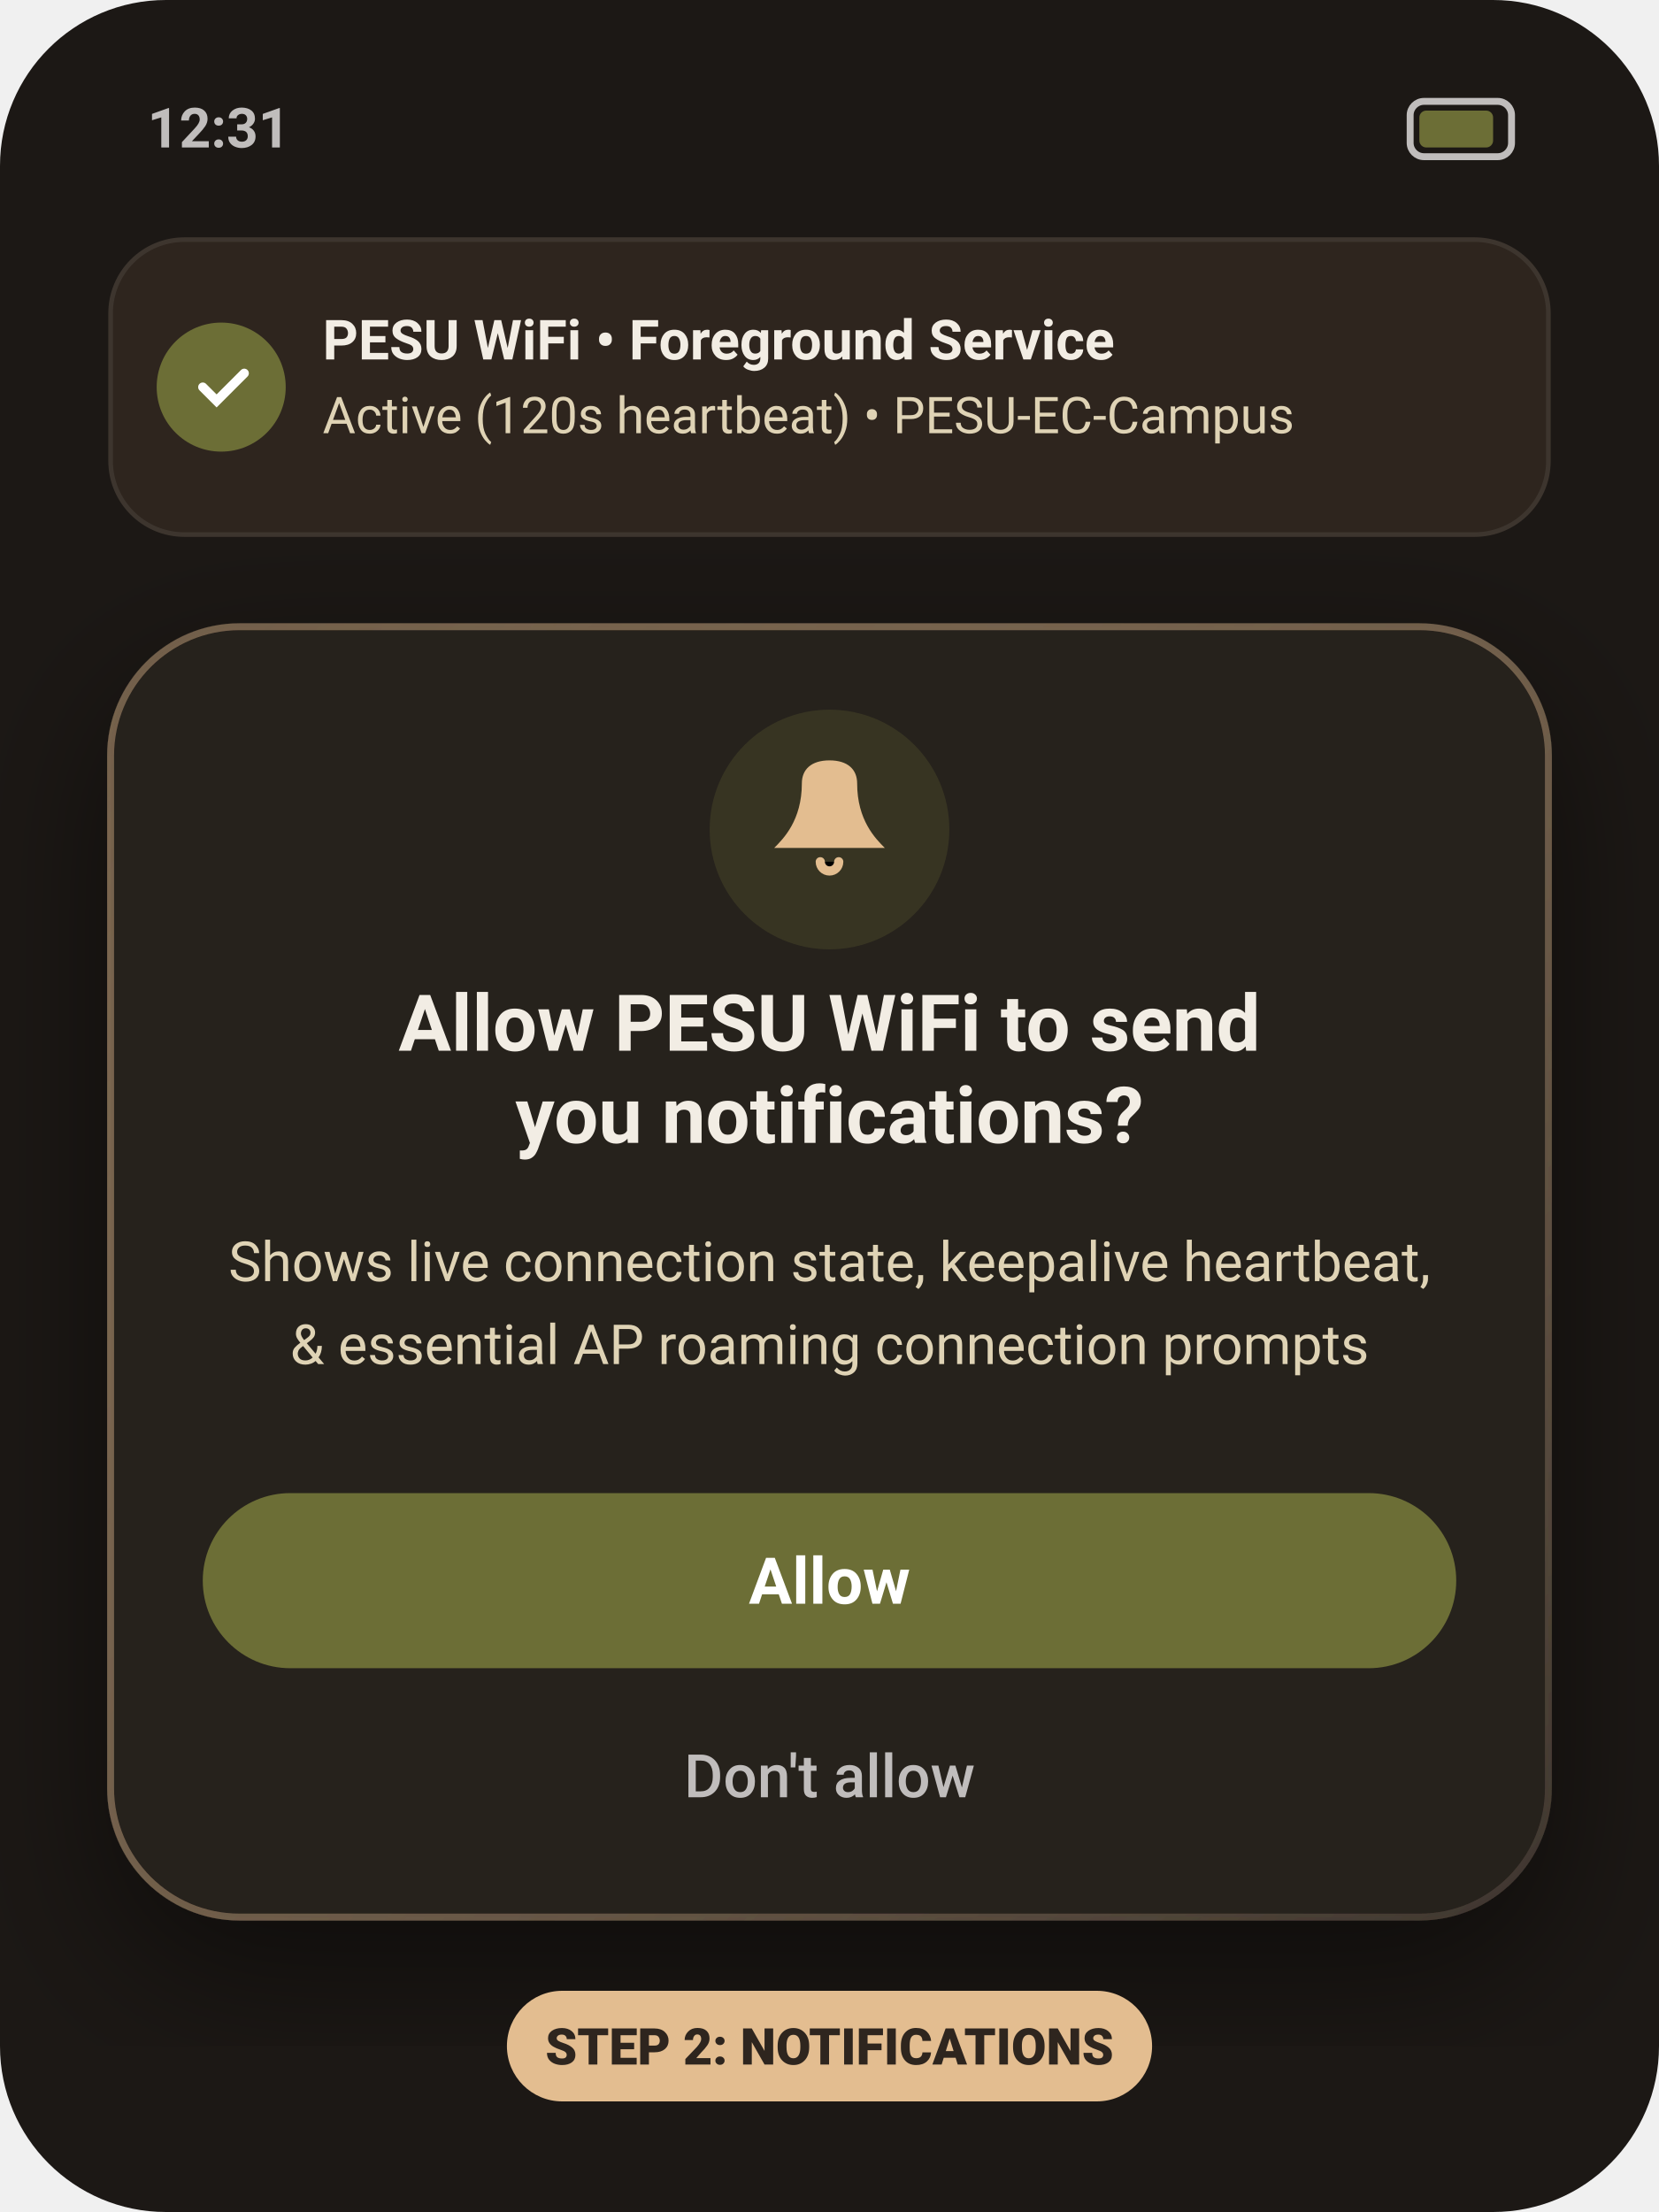
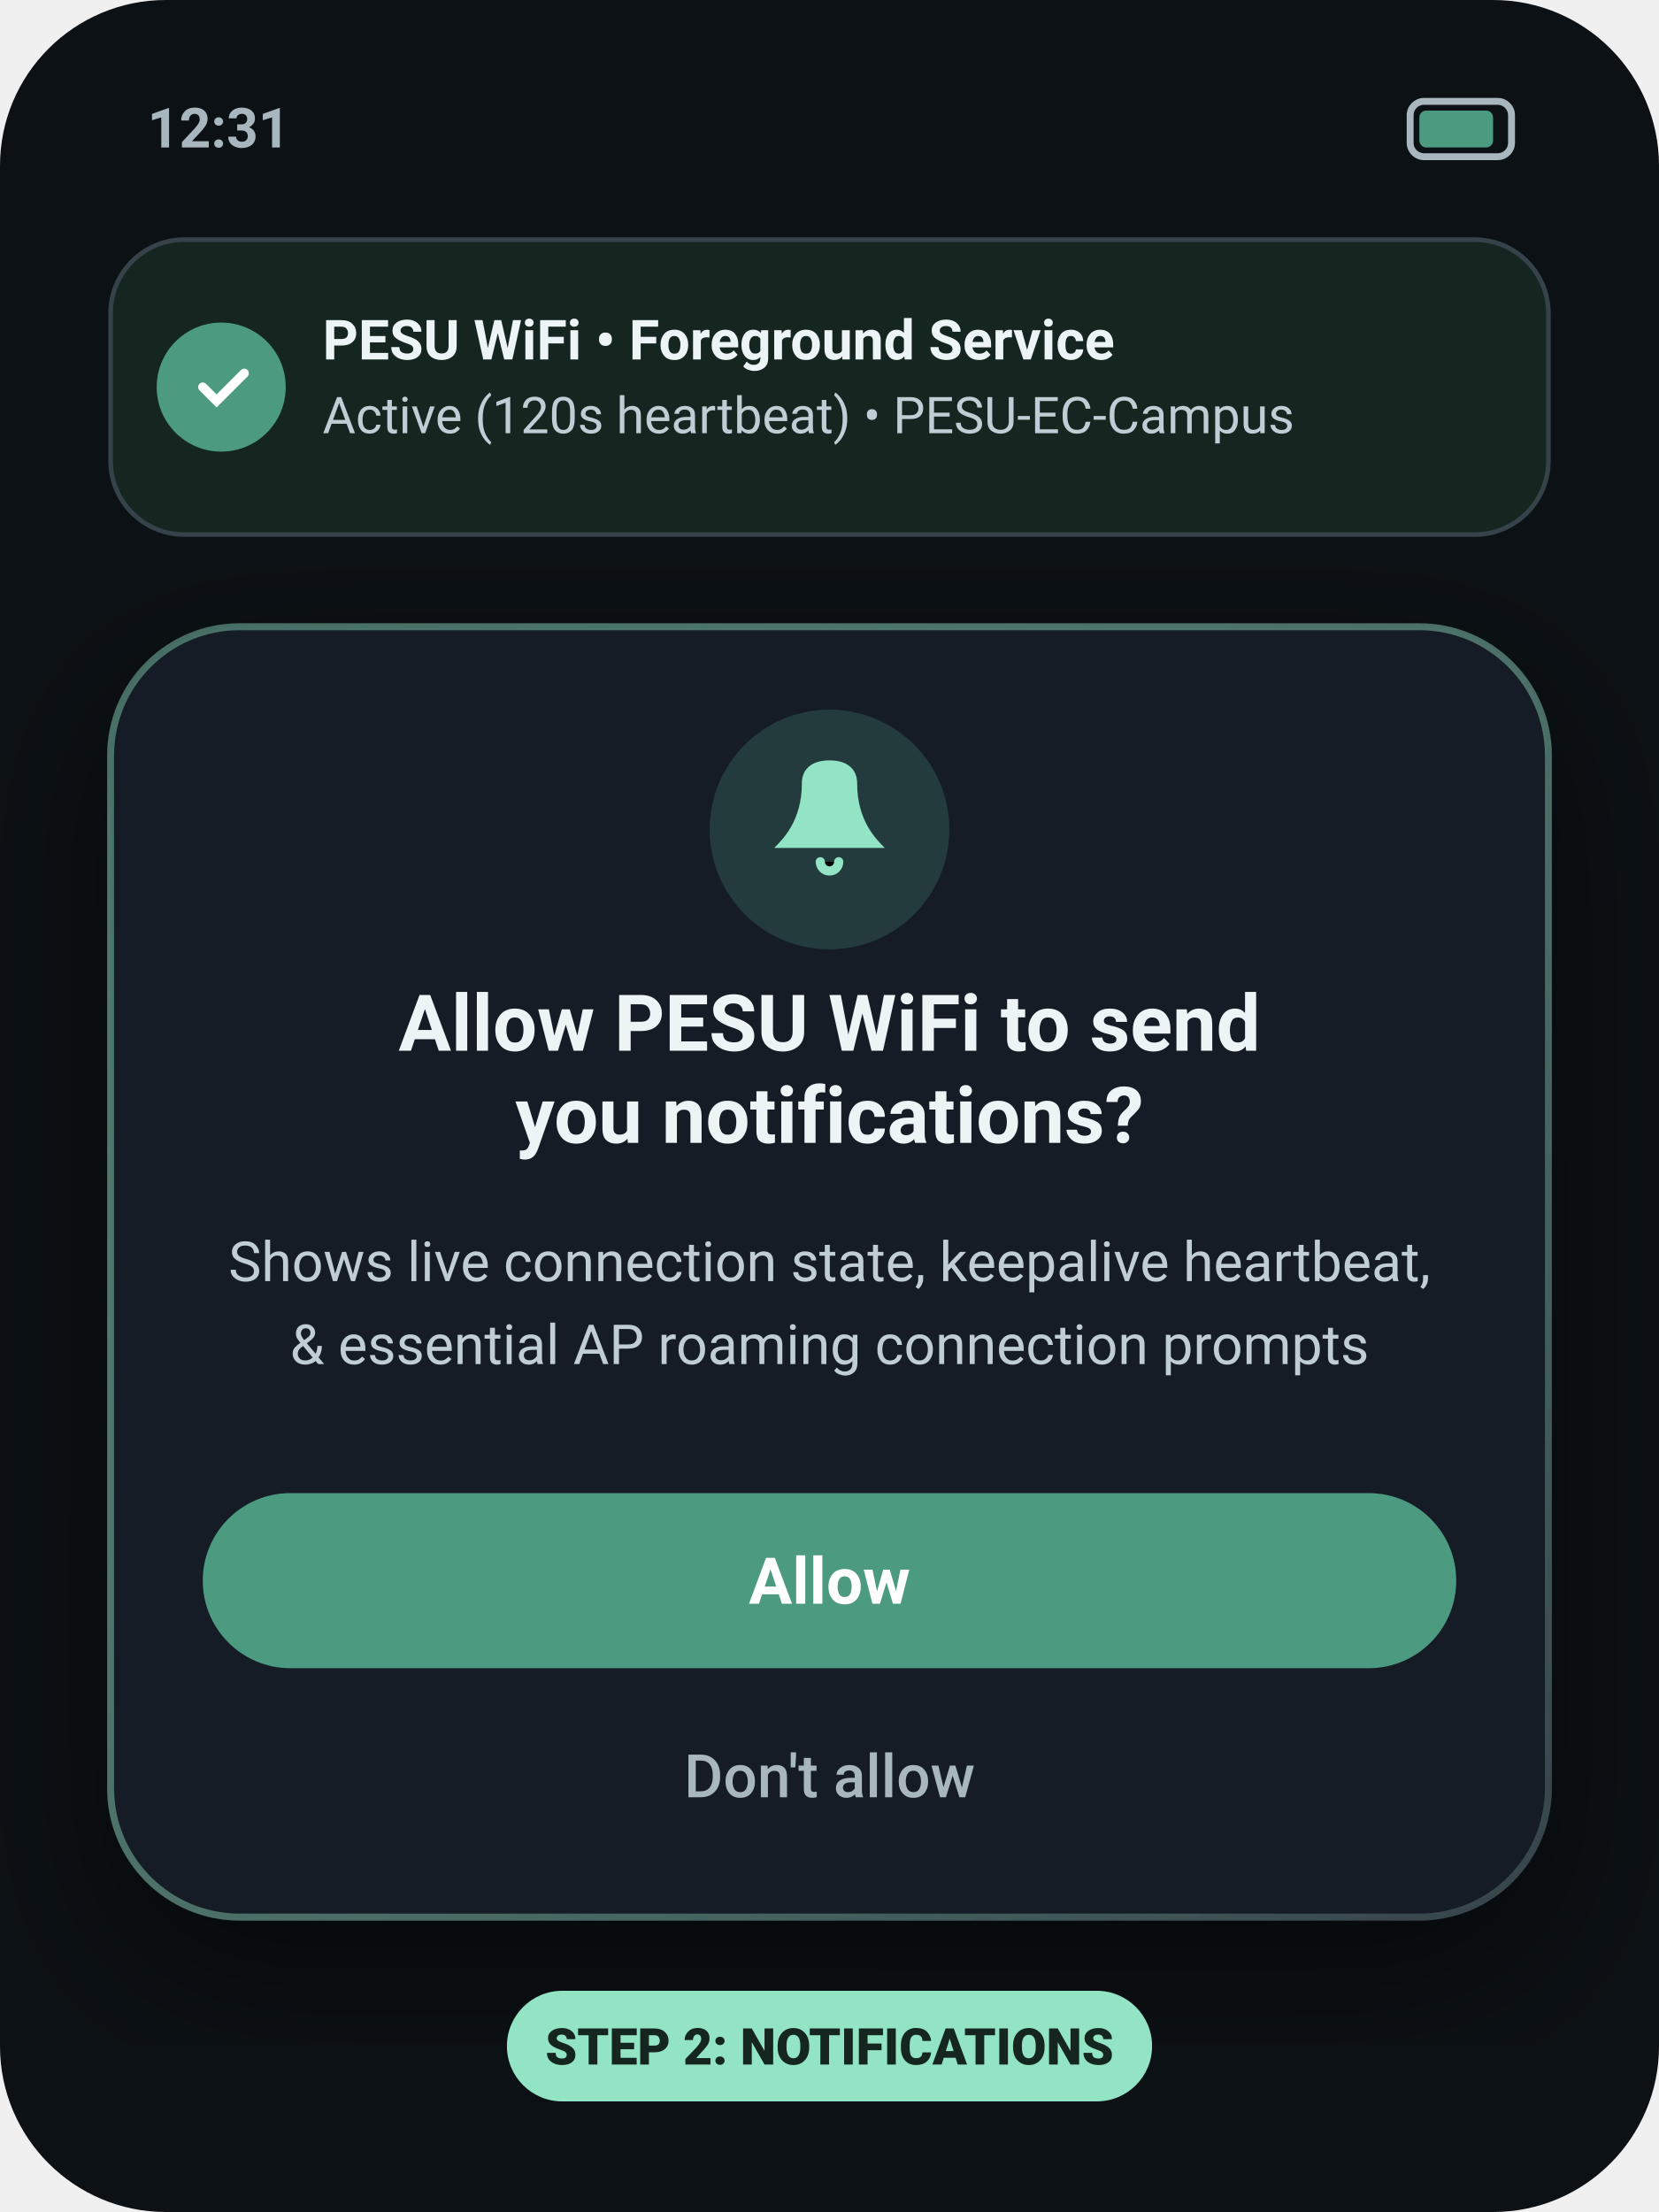
<svg xmlns="http://www.w3.org/2000/svg" viewBox="0 0 360 480" width="100%" height="100%">
  <defs>
    <linearGradient id="dialogBorder2" x1="0%" y1="0%" x2="100%" y2="100%">
-       <stop offset="0%" stop-color="#E3BD90" stop-opacity="0.4" />
-       <stop offset="100%" stop-color="#3D352E" />
+       <stop offset="0%" stop-color="#92e4c5" stop-opacity="0.4" />
+       <stop offset="100%" stop-color="#354249" />
    </linearGradient>
    <filter id="notifShadow" x="-10%" y="-10%" width="120%" height="120%">
      <feDropShadow dx="0" dy="12" stdDeviation="16" flood-color="#000000" flood-opacity="0.5" />
    </filter>
  </defs>
-   <rect width="360" height="480" rx="36" fill="#1C1815" />
-   <text x="32" y="32" fill="#C0BDBC" font-family="-apple-system, BlinkMacSystemFont, 'Segoe UI', Roboto, sans-serif" font-size="12" font-weight="600">12:31</text>
-   <rect x="306" y="22" width="22" height="12" rx="3" fill="none" stroke="#C0BDBC" stroke-width="1.5" />
-   <rect x="308" y="24" width="16" height="8" rx="1.5" fill="#6C6E36" />
-   <rect x="24" y="52" width="312" height="64" rx="16" fill="#2E251E" stroke="#3D352E" stroke-width="1" />
-   <circle cx="48" cy="84" r="14" fill="#6C6E36" />
+   <rect width="360" height="480" rx="36" fill="#0c1115" />
+   <text x="32" y="32" fill="#a8b6be" font-family="-apple-system, BlinkMacSystemFont, 'Segoe UI', Roboto, sans-serif" font-size="12" font-weight="600">12:31</text>
+   <rect x="306" y="22" width="22" height="12" rx="3" fill="none" stroke="#a8b6be" stroke-width="1.5" />
+   <rect x="308" y="24" width="16" height="8" rx="1.5" fill="#4c9b80" />
+   <rect x="24" y="52" width="312" height="64" rx="16" fill="#152620" stroke="#354249" stroke-width="1" />
+   <circle cx="48" cy="84" r="14" fill="#4c9b80" />
  <path d="M44 84 L47 87 L53 81" fill="none" stroke="#FFFFFF" stroke-width="2" stroke-linecap="round" />
-   <text x="70" y="78" fill="#F2EDE4" font-family="-apple-system, BlinkMacSystemFont, 'Segoe UI', Roboto, sans-serif" font-size="12" font-weight="700">PESU WiFi • Foreground Service</text>
-   <text x="70" y="94" fill="#DFD3B5" font-family="-apple-system, BlinkMacSystemFont, 'Segoe UI', Roboto, sans-serif" font-size="11">Active (120s heartbeat) • PESU-EC-Campus</text>
+   <text x="70" y="78" fill="#edf4f5" font-family="-apple-system, BlinkMacSystemFont, 'Segoe UI', Roboto, sans-serif" font-size="12" font-weight="700">PESU WiFi • Foreground Service</text>
+   <text x="70" y="94" fill="#c0cdd4" font-family="-apple-system, BlinkMacSystemFont, 'Segoe UI', Roboto, sans-serif" font-size="11">Active (120s heartbeat) • PESU-EC-Campus</text>
  <g filter="url(#notifShadow)">
-     <rect x="24" y="136" width="312" height="280" rx="28" fill="#26201B" stroke="url(#dialogBorder2)" stroke-width="1.5" />
+     <rect x="24" y="136" width="312" height="280" rx="28" fill="#161f25" stroke="url(#dialogBorder2)" stroke-width="1.5" />
  </g>
-   <circle cx="180" cy="180" r="26" fill="#6C6E36" fill-opacity="0.25" />
-   <path d="M174 170 C174 167 176 165 180 165 C184 165 186 167 186 170 C186 178 190 182 192 184 H168 C170 182 174 178 174 170 Z" fill="#E3BD90" />
-   <path d="M178 187 A2 2 0 0 0 182 187" stroke="#E3BD90" stroke-width="2" stroke-linecap="round" />
-   <text x="180" y="228" text-anchor="middle" fill="#F2EDE4" font-family="-apple-system, BlinkMacSystemFont, 'Segoe UI', Roboto, sans-serif" font-size="17" font-weight="700">Allow PESU WiFi to send</text>
-   <text x="180" y="248" text-anchor="middle" fill="#F2EDE4" font-family="-apple-system, BlinkMacSystemFont, 'Segoe UI', Roboto, sans-serif" font-size="17" font-weight="700">you notifications?</text>
-   <text x="180" y="278" text-anchor="middle" fill="#DFD3B5" font-family="-apple-system, BlinkMacSystemFont, 'Segoe UI', Roboto, sans-serif" font-size="12">Shows live connection state, keepalive heartbeat,</text>
-   <text x="180" y="296" text-anchor="middle" fill="#DFD3B5" font-family="-apple-system, BlinkMacSystemFont, 'Segoe UI', Roboto, sans-serif" font-size="12">&amp; essential AP roaming connection prompts</text>
-   <rect x="44" y="324" width="272" height="38" rx="19" fill="#6C6E36" />
+   <circle cx="180" cy="180" r="26" fill="#4c9b80" fill-opacity="0.25" />
+   <path d="M174 170 C174 167 176 165 180 165 C184 165 186 167 186 170 C186 178 190 182 192 184 H168 C170 182 174 178 174 170 Z" fill="#92e4c5" />
+   <path d="M178 187 A2 2 0 0 0 182 187" stroke="#92e4c5" stroke-width="2" stroke-linecap="round" />
+   <text x="180" y="228" text-anchor="middle" fill="#edf4f5" font-family="-apple-system, BlinkMacSystemFont, 'Segoe UI', Roboto, sans-serif" font-size="17" font-weight="700">Allow PESU WiFi to send</text>
+   <text x="180" y="248" text-anchor="middle" fill="#edf4f5" font-family="-apple-system, BlinkMacSystemFont, 'Segoe UI', Roboto, sans-serif" font-size="17" font-weight="700">you notifications?</text>
+   <text x="180" y="278" text-anchor="middle" fill="#c0cdd4" font-family="-apple-system, BlinkMacSystemFont, 'Segoe UI', Roboto, sans-serif" font-size="12">Shows live connection state, keepalive heartbeat,</text>
+   <text x="180" y="296" text-anchor="middle" fill="#c0cdd4" font-family="-apple-system, BlinkMacSystemFont, 'Segoe UI', Roboto, sans-serif" font-size="12">&amp; essential AP roaming connection prompts</text>
+   <rect x="44" y="324" width="272" height="38" rx="19" fill="#4c9b80" />
  <text x="180" y="348" text-anchor="middle" fill="#FFFFFF" font-family="-apple-system, BlinkMacSystemFont, 'Segoe UI', Roboto, sans-serif" font-size="14" font-weight="700">Allow</text>
  <rect x="44" y="368" width="272" height="34" rx="17" fill="transparent" />
-   <text x="180" y="390" text-anchor="middle" fill="#C0BDBC" font-family="-apple-system, BlinkMacSystemFont, 'Segoe UI', Roboto, sans-serif" font-size="13" font-weight="500">Don't allow</text>
-   <rect x="110" y="432" width="140" height="24" rx="12" fill="#E3BD90" />
-   <text x="180" y="448" text-anchor="middle" fill="#2E251E" font-family="-apple-system, BlinkMacSystemFont, 'Segoe UI', Roboto, sans-serif" font-size="11" font-weight="800">STEP 2: NOTIFICATIONS</text>
+   <text x="180" y="390" text-anchor="middle" fill="#a8b6be" font-family="-apple-system, BlinkMacSystemFont, 'Segoe UI', Roboto, sans-serif" font-size="13" font-weight="500">Don't allow</text>
+   <rect x="110" y="432" width="140" height="24" rx="12" fill="#92e4c5" />
+   <text x="180" y="448" text-anchor="middle" fill="#152620" font-family="-apple-system, BlinkMacSystemFont, 'Segoe UI', Roboto, sans-serif" font-size="11" font-weight="800">STEP 2: NOTIFICATIONS</text>
</svg>
